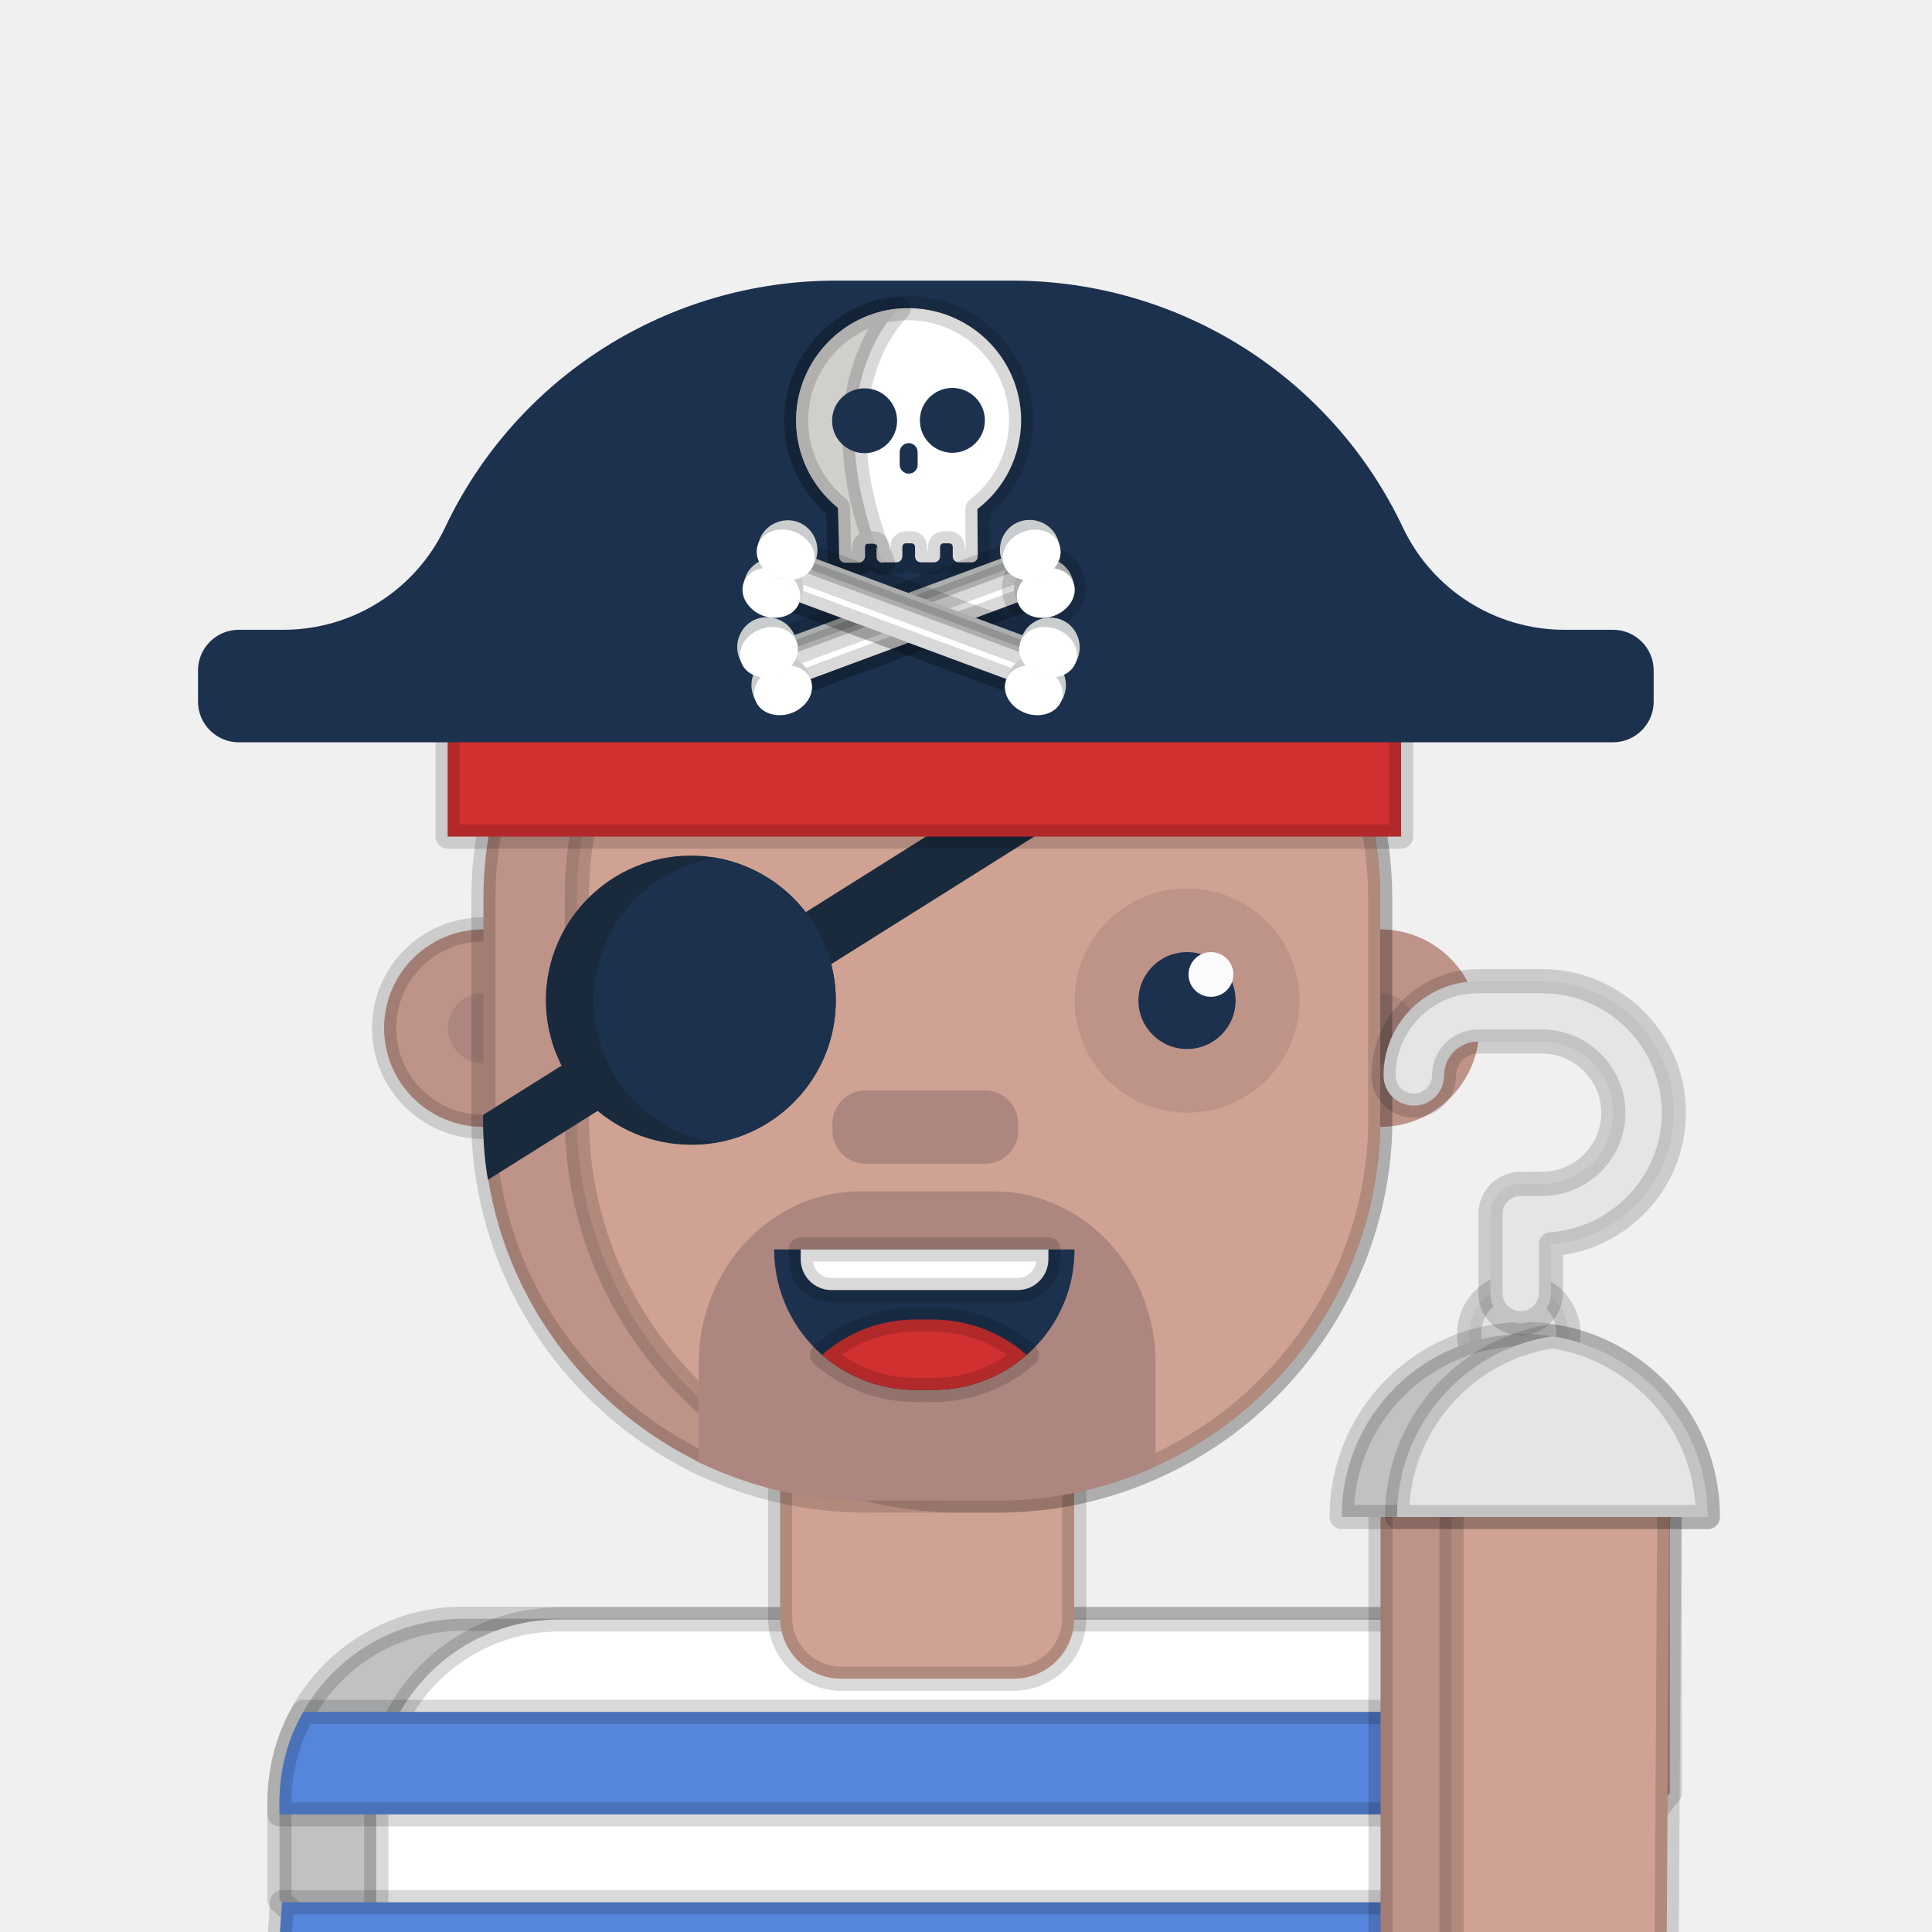
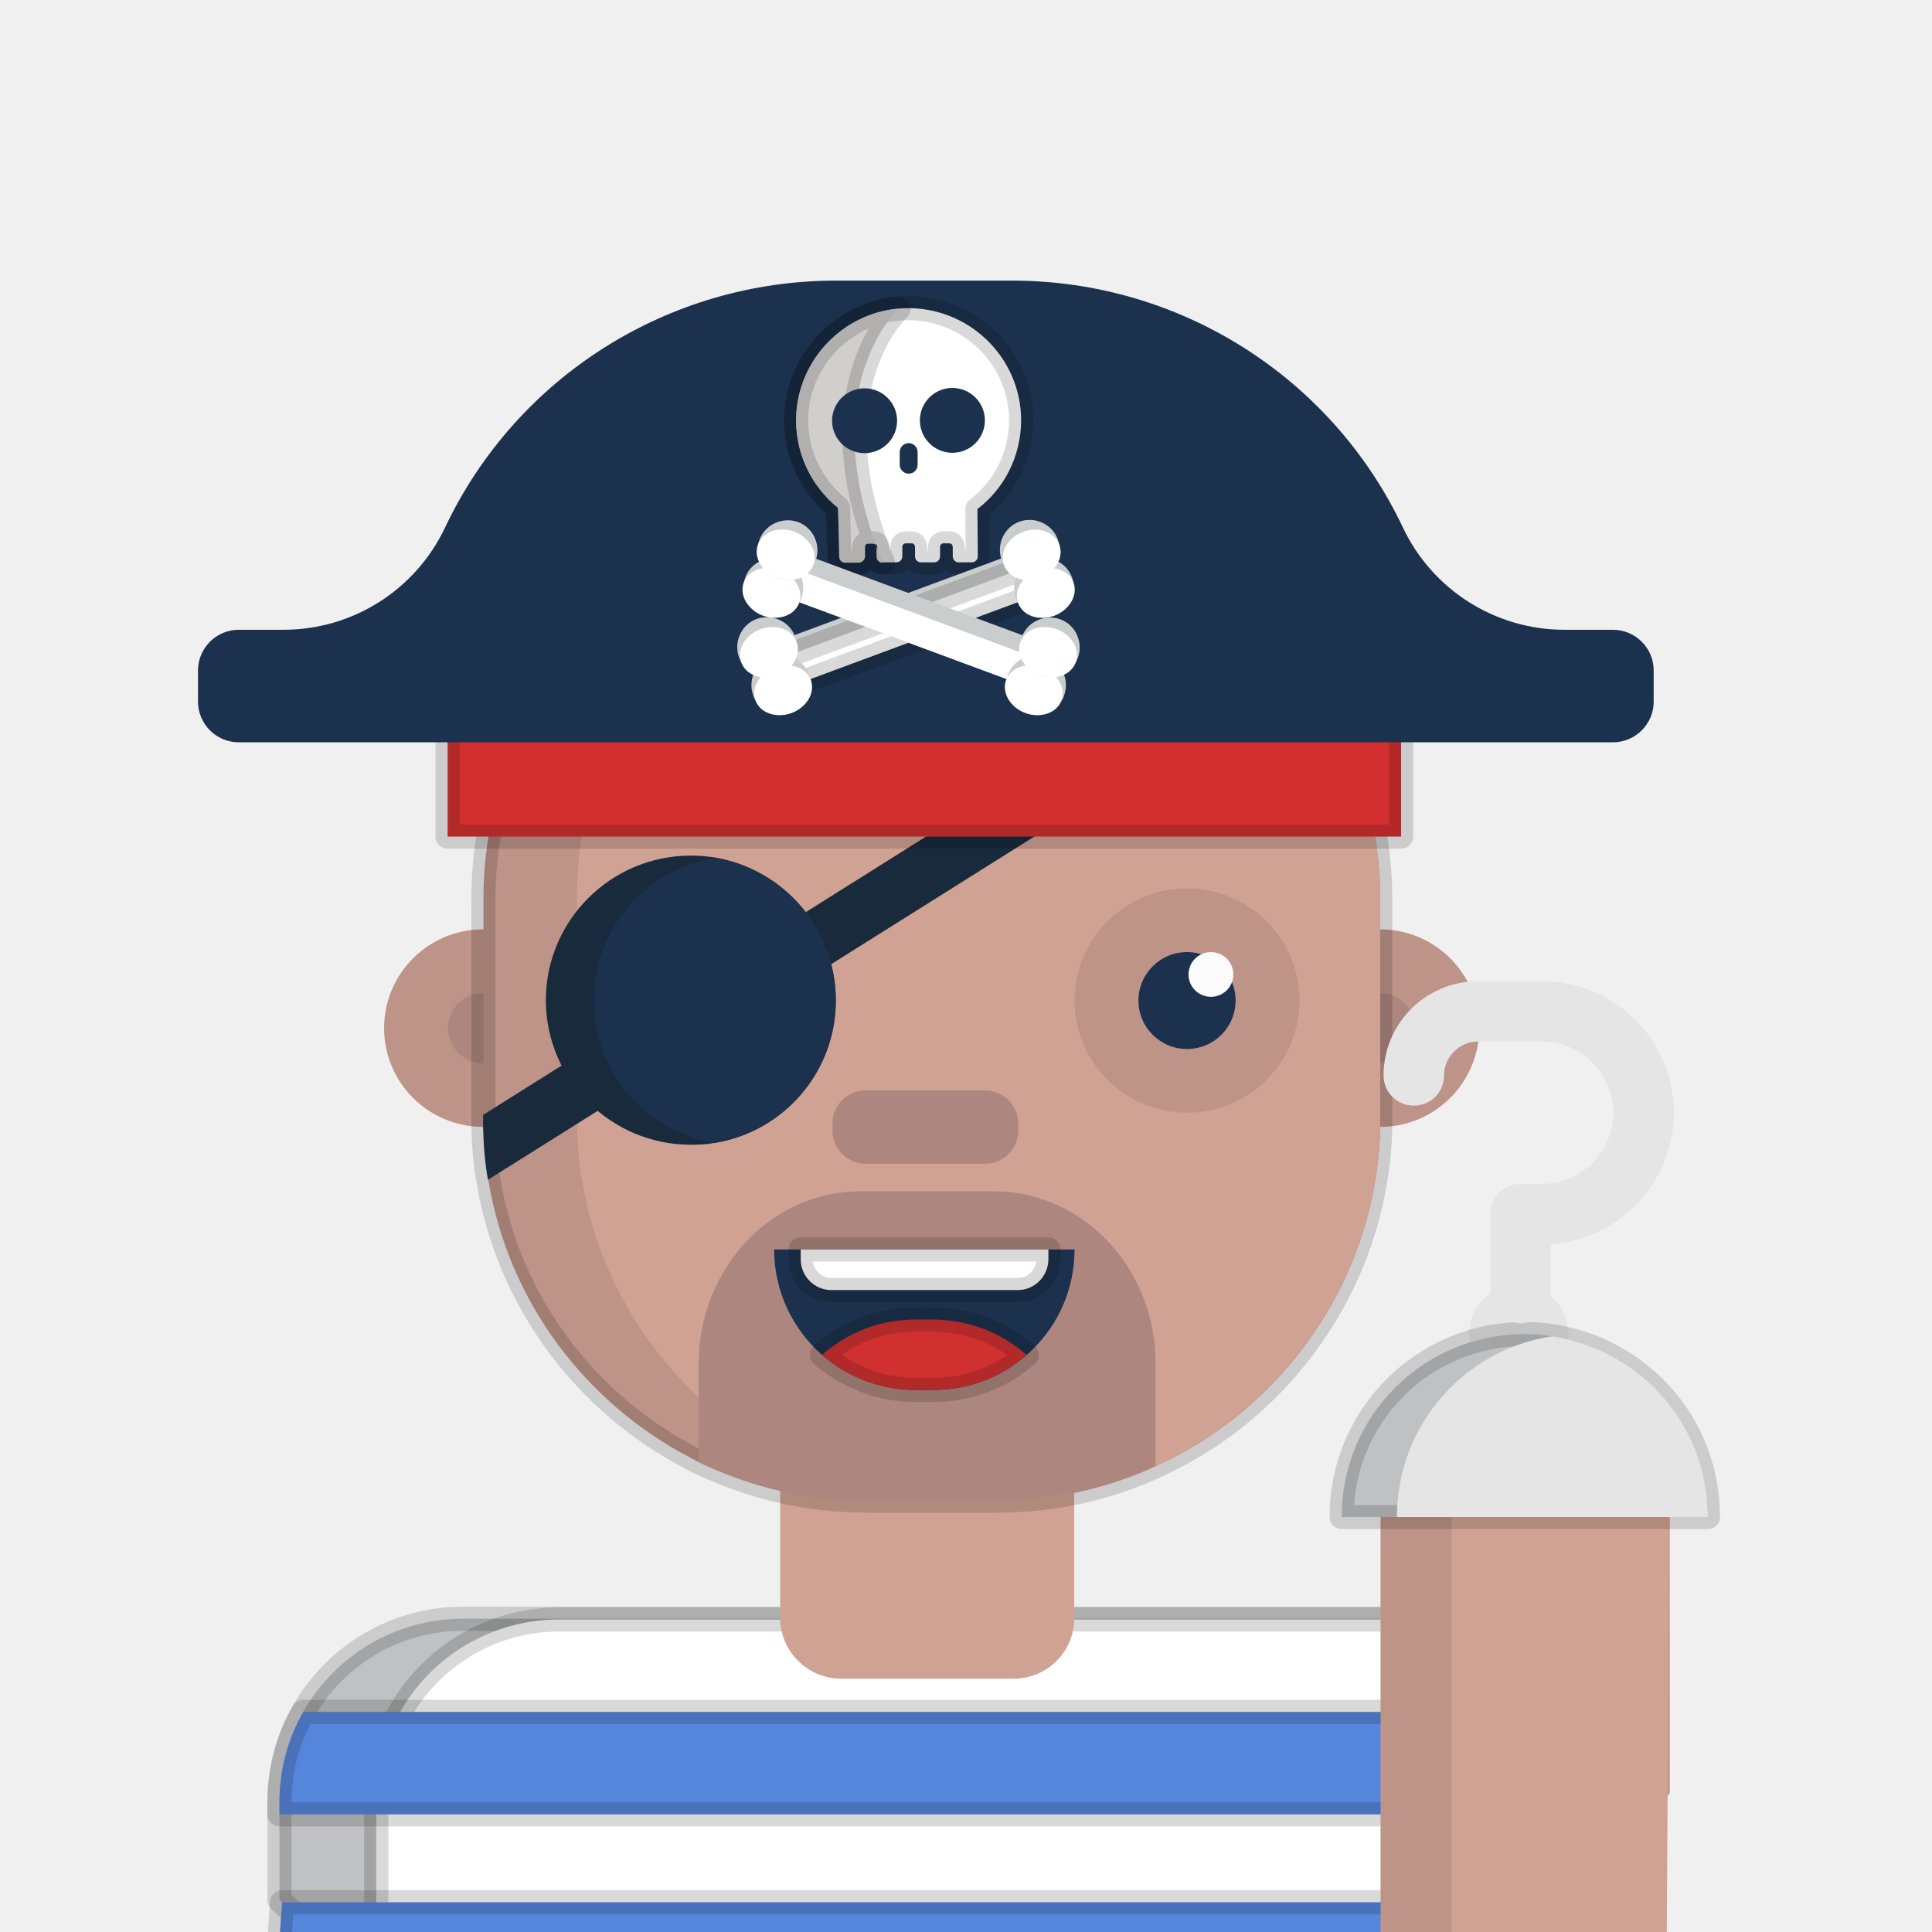
<svg xmlns="http://www.w3.org/2000/svg" id="Layer_1" viewBox="0 0 160 160">
  <defs>
    <style>.cls-1{fill:#ad867f;}.cls-2{fill:#d0a293;}.cls-3{fill:#d1cfcc;}.cls-4{fill:#d23030;}.cls-5{fill:#cacdcd;}.cls-6{fill:#fff;}.cls-7{fill:#be9388;}.cls-8{fill:#fbfbfb;}.cls-9{fill:#e5e5e6;}.cls-10{fill:#d03030;}.cls-11{fill:#182a3c;}.cls-12{fill:#1c314e;}.cls-13{fill:#c0c1c2;}.cls-14{fill:#5686db;}</style>
  </defs>
  <g id="Avatars">
    <g id="Artboard">
      <g id="Other">
        <g id="_50-Halloween_Icons_28">
-           <ellipse class="cls-9" cx="125.781" cy="110.48" rx="4.115" ry="4.104" stroke="#000" stroke-opacity="0.15" stroke-width="2" stroke-linejoin="round" />
+           <ellipse class="cls-9" cx="125.781" cy="110.48" rx="4.115" ry="4.104" />
          <path class="cls-13" d="M130.855,149.27v7.19c-.371.37-.774.71-1.176,1.08-2.97,2.685-6.158,5.154-9.499,7.375-.588.37-1.145.741-1.733,1.111-1.361.833-2.723,1.636-4.146,2.407-11.232,6.079-24.104,9.566-37.781,9.566-15.409,0-29.767-4.382-41.927-11.973-1.176-.71-2.29-1.481-3.435-2.253-2.754-1.913-5.353-3.981-7.828-6.234-.062-.062-.124-.123-.186-.185v-8.116c0-2.716.712-5.308,1.98-7.499,2.63-4.598,7.55-7.684,13.243-7.684h77.263c1.578,0,3.125.247,4.549.679,3.713,1.142,6.807,3.672,8.695,6.974,1.269,2.284,1.98,4.845,1.98,7.561Z" stroke="#000" stroke-opacity="0.15" stroke-width="2" stroke-linejoin="round" />
          <path class="cls-6" d="M130.855,149.27v7.19c-.371.37-.774.71-1.176,1.08-2.97,2.685-6.158,5.154-9.499,7.375-.588.37-1.145.741-1.733,1.111-1.361.833-2.723,1.636-4.146,2.407-11.232,6.079-24.104,9.566-37.781,9.566-15.409,0-29.767-4.382-41.927-11.973-1.176-.71-2.29-1.481-3.435-2.253v-14.504c0-2.716.712-5.308,1.98-7.499,2.228-3.919,6.158-6.727,10.799-7.468h0c.805-.123,1.609-.185,2.414-.185h69.249c1.578,0,3.125.247,4.549.679,3.713,1.142,6.807,3.672,8.695,6.974,1.3,2.222,2.011,4.783,2.011,7.499Z" stroke="#000" stroke-opacity="0.15" stroke-width="2" stroke-linejoin="round" />
-           <path class="cls-2" d="M83.916,139.025h-14.233c-2.785,0-5.075-2.253-5.075-5.061v-17.405h24.352v17.405c.031,2.808-2.228,5.061-5.044,5.061Z" stroke="#000" stroke-opacity="0.15" stroke-width="2" stroke-linejoin="round" />
-           <ellipse class="cls-7" cx="40.009" cy="85.144" rx="8.2" ry="8.178" stroke="#000" stroke-opacity="0.15" stroke-width="2" stroke-linejoin="round" />
+           <path class="cls-2" d="M83.916,139.025h-14.233c-2.785,0-5.075-2.253-5.075-5.061v-17.405h24.352v17.405c.031,2.808-2.228,5.061-5.044,5.061Z" />
+           <ellipse class="cls-7" cx="40.009" cy="85.144" rx="8.2" ry="8.178" />
          <ellipse class="cls-1" cx="40.009" cy="85.144" rx="2.909" ry="2.901" />
          <ellipse class="cls-7" cx="114.301" cy="85.144" rx="8.2" ry="8.178" />
          <ellipse class="cls-1" cx="114.301" cy="85.144" rx="2.909" ry="2.901" />
          <path class="cls-7" d="M114.301,74.374v18.948c0,.339-.031.679-.031,1.018-.495,8.826-4.61,16.664-10.861,22.126-2.29,2.006-4.889,3.672-7.674,4.938-.217.093-.433.216-.681.309-1.918.833-3.961,1.481-6.065,1.913-2.104.432-4.27.648-6.498.648h-10.644c-2.475,0-4.889-.278-7.21-.802-2.352-.555-4.61-1.358-6.745-2.376-.217-.093-.433-.216-.65-.339-8.757-4.536-15.162-12.992-16.802-23.052-.248-1.42-.371-2.901-.402-4.382v-18.948c0-2.314.248-4.567.743-6.727.557-2.53,1.423-4.938,2.568-7.19.402-.802.866-1.605,1.331-2.376,1.887-3.055,4.301-5.74,7.117-7.931,1.052-.833,2.166-1.605,3.342-2.314,2.568-1.543,5.384-2.716,8.354-3.425,2.414-.586,4.92-.926,7.488-.926h12.377c3.435,0,6.745.555,9.84,1.605,4.425,1.481,8.416,3.919,11.665,7.098,5.817,5.616,9.437,13.486,9.437,22.188Z" stroke="#000" stroke-opacity="0.15" stroke-width="2" stroke-linejoin="round" />
-           <path class="cls-2" d="M114.301,74.374v18.948c0,.339-.031.679-.031,1.018-.495,8.826-4.61,16.664-10.861,22.126-4.053,3.518-8.973,6.018-14.419,7.159-2.104.432-4.27.648-6.498.648h-2.878c-5.415,0-10.52-1.358-15.007-3.734-10.025-5.339-16.833-15.893-16.833-28.02v-18.145c0-4.999,1.176-9.721,3.311-13.887.309-.617.65-1.234.99-1.821,1.361-2.284,2.97-4.351,4.858-6.203,1.64-1.636,3.496-3.086,5.508-4.32,4.734-2.932,10.335-4.629,16.338-4.629h4.579c3.435,0,6.745.555,9.84,1.605,4.425,1.481,8.385,3.919,11.665,7.098,5.817,5.586,9.437,13.455,9.437,22.157Z" stroke="#000" stroke-opacity="0.15" stroke-width="2" stroke-linejoin="round" />
+           <path class="cls-2" d="M114.301,74.374v18.948c0,.339-.031.679-.031,1.018-.495,8.826-4.61,16.664-10.861,22.126-4.053,3.518-8.973,6.018-14.419,7.159-2.104.432-4.27.648-6.498.648h-2.878c-5.415,0-10.52-1.358-15.007-3.734-10.025-5.339-16.833-15.893-16.833-28.02v-18.145c0-4.999,1.176-9.721,3.311-13.887.309-.617.65-1.234.99-1.821,1.361-2.284,2.97-4.351,4.858-6.203,1.64-1.636,3.496-3.086,5.508-4.32,4.734-2.932,10.335-4.629,16.338-4.629h4.579c3.435,0,6.745.555,9.84,1.605,4.425,1.481,8.385,3.919,11.665,7.098,5.817,5.586,9.437,13.455,9.437,22.157Z" />
          <ellipse class="cls-7" cx="98.304" cy="82.861" rx="9.314" ry="9.289" />
          <ellipse class="cls-12" cx="98.304" cy="82.861" rx="4.023" ry="4.012" />
          <ellipse class="cls-8" cx="100.284" cy="80.701" rx="1.857" ry="1.852" />
          <path class="cls-1" d="M81.564,96.377h-9.871c-1.516,0-2.754-1.234-2.754-2.746v-.586c0-1.512,1.238-2.746,2.754-2.746h9.871c1.516,0,2.754,1.234,2.754,2.746v.586c.031,1.512-1.207,2.746-2.754,2.746Z" />
          <path class="cls-11" d="M88.309,67.616l-47.899,30.088c-.248-1.42-.371-2.901-.402-4.382v-.988l45.764-28.761,2.537,4.043Z" />
          <path class="cls-11" d="M69.218,82.861c0,5.925-4.332,10.862-10.025,11.788-.65.123-1.3.154-1.98.154-6.622,0-12.006-5.37-12.006-11.973s5.384-11.973,12.006-11.973c.681,0,1.331.062,1.98.154,5.693.957,10.025,5.894,10.025,11.85Z" />
          <path class="cls-12" d="M69.218,82.861c0,5.925-4.332,10.862-10.025,11.788-5.693-.926-10.025-5.863-10.025-11.788s4.332-10.862,10.025-11.788c5.693.895,10.025,5.832,10.025,11.788Z" />
          <rect class="cls-4" x="37.069" y="59.655" width="78.965" height="9.628" stroke="#000" stroke-opacity="0.15" stroke-width="2" stroke-linejoin="round" />
          <path class="cls-12" d="M116.189,43.7h0c-5.91-12.498-18.504-20.46-32.366-20.46h-14.605c-13.862,0-26.456,7.962-32.366,20.46h0c-2.444,5.154-7.643,8.455-13.367,8.455h-3.713c-1.857,0-3.373,1.512-3.373,3.364v2.592c0,1.852,1.516,3.364,3.373,3.364h113.806c1.857,0,3.373-1.512,3.373-3.364v-2.592c0-1.852-1.516-3.364-3.373-3.364h-4.022c-5.724,0-10.923-3.302-13.367-8.455Z" />
          <path class="cls-1" d="M95.705,112.918v8.486c-.217.093-.433.216-.681.309-1.918.833-3.961,1.481-6.065,1.913-2.104.432-4.27.648-6.498.648h-10.644c-2.475,0-4.889-.278-7.21-.802-2.352-.555-4.61-1.358-6.745-2.376v-8.147c0-7.9,6.003-14.288,13.367-14.288h11.046c7.457,0,13.429,6.388,13.429,14.257Z" />
          <path class="cls-12" d="M88.99,103.475c0,3.209-1.3,6.141-3.435,8.239-.186.185-.34.339-.526.494-2.073,1.821-4.765,2.901-7.736,2.901h-1.485c-2.97,0-5.662-1.111-7.736-2.901-2.414-2.129-3.961-5.246-3.961-8.733h24.878Z" />
          <path class="cls-10" d="M85.03,112.208c-2.073,1.821-4.765,2.901-7.736,2.901h-1.485c-2.97,0-5.662-1.111-7.736-2.901,2.073-1.821,4.765-2.932,7.736-2.932h1.485c2.97.031,5.662,1.111,7.736,2.932Z" stroke="#000" stroke-opacity="0.15" stroke-width="2" stroke-linejoin="round" />
          <path class="cls-6" d="M86.824,103.475v.802c0,1.42-1.145,2.561-2.537,2.561h-15.44c-1.392,0-2.537-1.142-2.537-2.561v-.802h20.515Z" stroke="#000" stroke-opacity="0.15" stroke-width="2" stroke-linejoin="round" />
          <path class="cls-6" d="M84.565,34.782c0,2.993-1.392,5.678-3.62,7.375l.031,3.919c0,.278-.217.494-.495.494h-1.083c-.278,0-.495-.216-.495-.494v-.771c0-.185-.124-.309-.309-.309h-.433c-.186,0-.309.123-.309.309v.771c0,.278-.217.494-.495.494h-1.083c-.278,0-.495-.216-.495-.494v-.771c0-.185-.124-.309-.309-.309h-.433c-.186,0-.309.123-.309.309v.771c0,.278-.217.494-.495.494h-1.083c-.278,0-.495-.216-.495-.494v-.771c0-.185-.124-.309-.309-.309h-.402c-.186,0-.309.123-.309.309v.771c0,.278-.217.494-.495.494h-1.083c-.278,0-.495-.216-.495-.494l-.155-4.012c-2.197-1.79-3.589-4.536-3.466-7.622.186-4.66,3.868-8.486,8.478-8.887.155,0,.34-.031.495-.031,5.291-.154,9.623,4.043,9.654,9.258Z" stroke="#000" stroke-opacity="0.15" stroke-width="2" stroke-linejoin="round" />
          <path class="cls-3" d="M73.117,46.601h-.031c-.278,0-.495-.216-.495-.494v-.771c0-.185-.124-.309-.309-.309h-.402c-.186,0-.309.123-.309.309v.771c0,.278-.217.494-.495.494h-1.083c-.278,0-.495-.216-.495-.494l-.093-4.043c-2.197-1.79-3.589-4.536-3.466-7.622.186-4.66,3.868-8.486,8.478-8.887-.495.494-7.055,7.098-1.3,21.046Z" stroke="#000" stroke-opacity="0.15" stroke-width="2" stroke-linejoin="round" />
          <ellipse class="cls-12" cx="71.601" cy="34.844" rx="2.692" ry="2.685" />
          <ellipse class="cls-12" cx="78.872" cy="34.813" rx="2.692" ry="2.685" />
          <path class="cls-12" d="M75.252,39.226h0c-.402,0-.743-.339-.743-.741v-1.049c0-.401.34-.741.743-.741h0c.402,0,.743.339.743.741v1.049c0,.401-.309.741-.743.741Z" />
-           <polygon class="cls-5" points="63.025 53.622 84.083 45.818 85.43 49.434 64.373 57.238 63.025 53.622" stroke="#000" stroke-opacity="0.15" stroke-width="2" stroke-linejoin="round" />
+           <polygon class="cls-5" points="63.025 53.622 84.083 45.818 85.43 49.434 64.373 57.238 63.025 53.622" />
          <polygon class="cls-6" points="63.516 54.935 84.574 47.132 85.437 49.446 64.379 57.249 63.516 54.935" stroke="#000" stroke-opacity="0.15" stroke-width="2" stroke-linejoin="round" />
-           <path class="cls-5" d="M87.319,50.983c-1.145.432-2.383-.031-3.001-1.049-.093-.123-.155-.278-.186-.401-.464-1.265.186-2.716,1.454-3.179s2.723.185,3.187,1.45c.062.154.093.309.124.432.186,1.173-.464,2.314-1.578,2.746Z" stroke="#000" stroke-opacity="0.15" stroke-width="2" stroke-linejoin="round" />
+           <path class="cls-5" d="M87.319,50.983c-1.145.432-2.383-.031-3.001-1.049-.093-.123-.155-.278-.186-.401-.464-1.265.186-2.716,1.454-3.179s2.723.185,3.187,1.45c.062.154.093.309.124.432.186,1.173-.464,2.314-1.578,2.746Z" />
          <ellipse class="cls-6" cx="86.611" cy="49.104" rx="2.444" ry="2.007" transform="translate(-11.67961 33.2407) rotate(-20.383)" />
          <path class="cls-5" d="M86.144,47.835c-1.145.432-2.414-.062-3.001-1.049-.062-.123-.124-.247-.186-.401-.464-1.265.186-2.716,1.454-3.179,1.269-.463,2.723.185,3.187,1.45.062.154.093.278.124.432.217,1.173-.433,2.345-1.578,2.746Z" />
          <ellipse class="cls-6" cx="85.438" cy="45.956" rx="2.444" ry="2.037" transform="translate(-10.6566 32.635) rotate(-20.383)" />
          <path class="cls-5" d="M65.567,59.037c-1.145.432-2.383-.031-3.001-1.049-.093-.123-.155-.278-.186-.401-.464-1.265.186-2.716,1.454-3.179,1.269-.463,2.723.185,3.187,1.45.062.154.093.309.124.432.217,1.173-.433,2.314-1.578,2.746Z" />
          <ellipse class="cls-6" cx="64.857" cy="57.163" rx="2.444" ry="2.007" transform="translate(-15.84851 26.16869) rotate(-20.383)" />
          <path class="cls-5" d="M64.391,55.89c-1.145.432-2.414-.062-3.001-1.049-.062-.123-.124-.247-.186-.401-.464-1.265.186-2.716,1.454-3.179,1.269-.463,2.723.185,3.187,1.45.062.154.093.278.124.432.217,1.173-.433,2.345-1.578,2.746Z" />
          <ellipse class="cls-6" cx="63.684" cy="54.015" rx="2.444" ry="2.037" transform="translate(-14.82544 25.56297) rotate(-20.383)" />
-           <polygon class="cls-5" points="65.05 49.451 66.397 45.835 87.455 53.638 86.108 57.254 65.05 49.451" stroke="#000" stroke-opacity="0.15" stroke-width="2" stroke-linejoin="round" />
-           <polygon class="cls-6" points="65.069 49.454 65.932 47.14 86.989 54.943 86.127 57.257 65.069 49.454" stroke="#000" stroke-opacity="0.15" stroke-width="2" stroke-linejoin="round" />
+           <polygon class="cls-5" points="65.05 49.451 66.397 45.835 87.455 53.638 86.108 57.254 65.05 49.451" />
+           <polygon class="cls-6" points="65.069 49.454 65.932 47.14 86.989 54.943 86.127 57.257 65.069 49.454" />
          <path class="cls-5" d="M63.184,50.983c1.145.432,2.383-.031,3.001-1.049.093-.123.155-.278.186-.401.464-1.265-.186-2.716-1.454-3.179-1.269-.463-2.723.185-3.187,1.45-.062.154-.093.309-.124.432-.186,1.173.433,2.345,1.578,2.746Z" />
          <ellipse class="cls-6" cx="63.884" cy="49.094" rx="2.007" ry="2.444" transform="translate(-4.38675 91.87879) rotate(-69.61699)" />
          <path class="cls-5" d="M64.36,47.866c1.145.432,2.414-.062,3.001-1.049.062-.123.124-.247.186-.401.464-1.265-.186-2.716-1.454-3.179-1.269-.463-2.723.185-3.187,1.45-.062.154-.093.278-.124.432-.217,1.142.433,2.314,1.578,2.746Z" />
          <ellipse class="cls-6" cx="65.066" cy="45.941" rx="2.037" ry="2.444" transform="translate(-.66068 90.93251) rotate(-69.617)" />
          <path class="cls-5" d="M84.937,59.037c1.145.432,2.383-.031,3.001-1.049.093-.123.155-.278.186-.401.464-1.265-.186-2.716-1.454-3.179-1.269-.463-2.723.185-3.187,1.45-.062.154-.093.309-.124.432-.217,1.173.433,2.345,1.578,2.746Z" />
          <ellipse class="cls-6" cx="85.613" cy="57.164" rx="2.007" ry="2.444" transform="translate(2.209599 117.507) rotate(-69.617)" />
          <path class="cls-5" d="M86.082,55.92c1.145.432,2.414-.062,3.001-1.049.062-.123.124-.247.186-.401.464-1.265-.186-2.716-1.454-3.179s-2.723.185-3.187,1.45c-.062.154-.093.278-.124.432-.186,1.142.433,2.314,1.578,2.746Z" />
          <ellipse class="cls-6" cx="86.796" cy="54.012" rx="2.037" ry="2.444" transform="translate(5.93553 116.5607) rotate(-69.617)" />
          <path class="cls-14" d="M130.855,149.27v.988H23.145v-.988c0-2.746.712-5.308,1.98-7.499h103.719c1.3,2.222,2.011,4.783,2.011,7.499Z" stroke="#000" stroke-opacity="0.15" stroke-width="2" stroke-linejoin="round" />
          <path class="cls-14" d="M129.71,157.54c-2.97,2.685-6.158,5.154-9.499,7.375-.588.37-1.145.741-1.733,1.111H34.625c-1.176-.71-11.625-.25-11.625-1.027q0-3,.362-7.46h106.349Z" stroke="#000" stroke-opacity="0.15" stroke-width="2" stroke-linejoin="round" />
-           <path class="cls-7" d="M138.281,119.121v29.378c-2.29,2.839-4.765,5.493-7.395,7.993-.371.37-.774.71-1.176,1.08-2.97,2.685-6.158,5.154-9.499,7.375-.588.37-1.145.741-1.733,1.111-1.361.833-2.723,1.636-4.146,2.407v-49.344h23.949Z" stroke="#000" stroke-opacity="0.15" stroke-width="2" stroke-linejoin="round" />
-           <path class="cls-2" d="M138.281,119.121l-.281,46.88c-2-1-5.194-3.58-7.824-1.08-.371.37-.774.71-1.176,1.08-2.97,2.685-5.447-3.275-8.789-1.054v-45.826h18.07Z" stroke="#000" stroke-opacity="0.15" stroke-width="2" stroke-linejoin="round" />
+           <path class="cls-7" d="M138.281,119.121v29.378c-2.29,2.839-4.765,5.493-7.395,7.993-.371.37-.774.71-1.176,1.08-2.97,2.685-6.158,5.154-9.499,7.375-.588.37-1.145.741-1.733,1.111-1.361.833-2.723,1.636-4.146,2.407v-49.344h23.949Z" />
+           <path class="cls-2" d="M138.281,119.121l-.281,46.88c-2-1-5.194-3.58-7.824-1.08-.371.37-.774.71-1.176,1.08-2.97,2.685-5.447-3.275-8.789-1.054v-45.826h18.07Z" />
          <path class="cls-13" d="M141.437,125.601v.031h-30.323v-.031c0-8.363,6.776-15.121,15.162-15.121.774,0,1.547.062,2.29.185,3.28.494,6.188,2.037,8.447,4.259,2.754,2.716,4.425,6.511,4.425,10.677Z" stroke="#000" stroke-opacity="0.15" stroke-width="2" stroke-linejoin="round" />
-           <path class="cls-9" d="M141.437,125.601v.031h-25.744v-.031c0-7.561,5.57-13.856,12.872-14.936,3.28.494,6.188,2.037,8.447,4.259,2.754,2.716,4.425,6.511,4.425,10.677Z" stroke="#000" stroke-opacity="0.15" stroke-width="2" stroke-linejoin="round" />
-           <path class="cls-9" d="M125.935,109.585c-1.392,0-2.506-1.111-2.506-2.5v-6.542c0-1.389,1.114-2.5,2.506-2.5h1.764c3.28,0,5.91-2.654,5.91-5.894s-2.661-5.894-5.91-5.894h-5.291c-1.547,0-2.816,1.265-2.816,2.808,0,1.389-1.114,2.5-2.506,2.5s-2.506-1.111-2.506-2.5c0-4.32,3.527-7.807,7.828-7.807h5.291c6.034,0,10.923,4.907,10.923,10.893,0,5.771-4.518,10.492-10.18,10.893v4.043c0,1.358-1.114,2.5-2.506,2.5Z" stroke="#000" stroke-opacity="0.15" stroke-width="2" stroke-linejoin="round" />
+           <path class="cls-9" d="M141.437,125.601v.031h-25.744v-.031c0-7.561,5.57-13.856,12.872-14.936,3.28.494,6.188,2.037,8.447,4.259,2.754,2.716,4.425,6.511,4.425,10.677Z" />
+           <path class="cls-9" d="M125.935,109.585c-1.392,0-2.506-1.111-2.506-2.5v-6.542c0-1.389,1.114-2.5,2.506-2.5h1.764c3.28,0,5.91-2.654,5.91-5.894s-2.661-5.894-5.91-5.894h-5.291c-1.547,0-2.816,1.265-2.816,2.808,0,1.389-1.114,2.5-2.506,2.5s-2.506-1.111-2.506-2.5c0-4.32,3.527-7.807,7.828-7.807h5.291c6.034,0,10.923,4.907,10.923,10.893,0,5.771-4.518,10.492-10.18,10.893v4.043c0,1.358-1.114,2.5-2.506,2.5Z" />
        </g>
      </g>
    </g>
  </g>
</svg>
